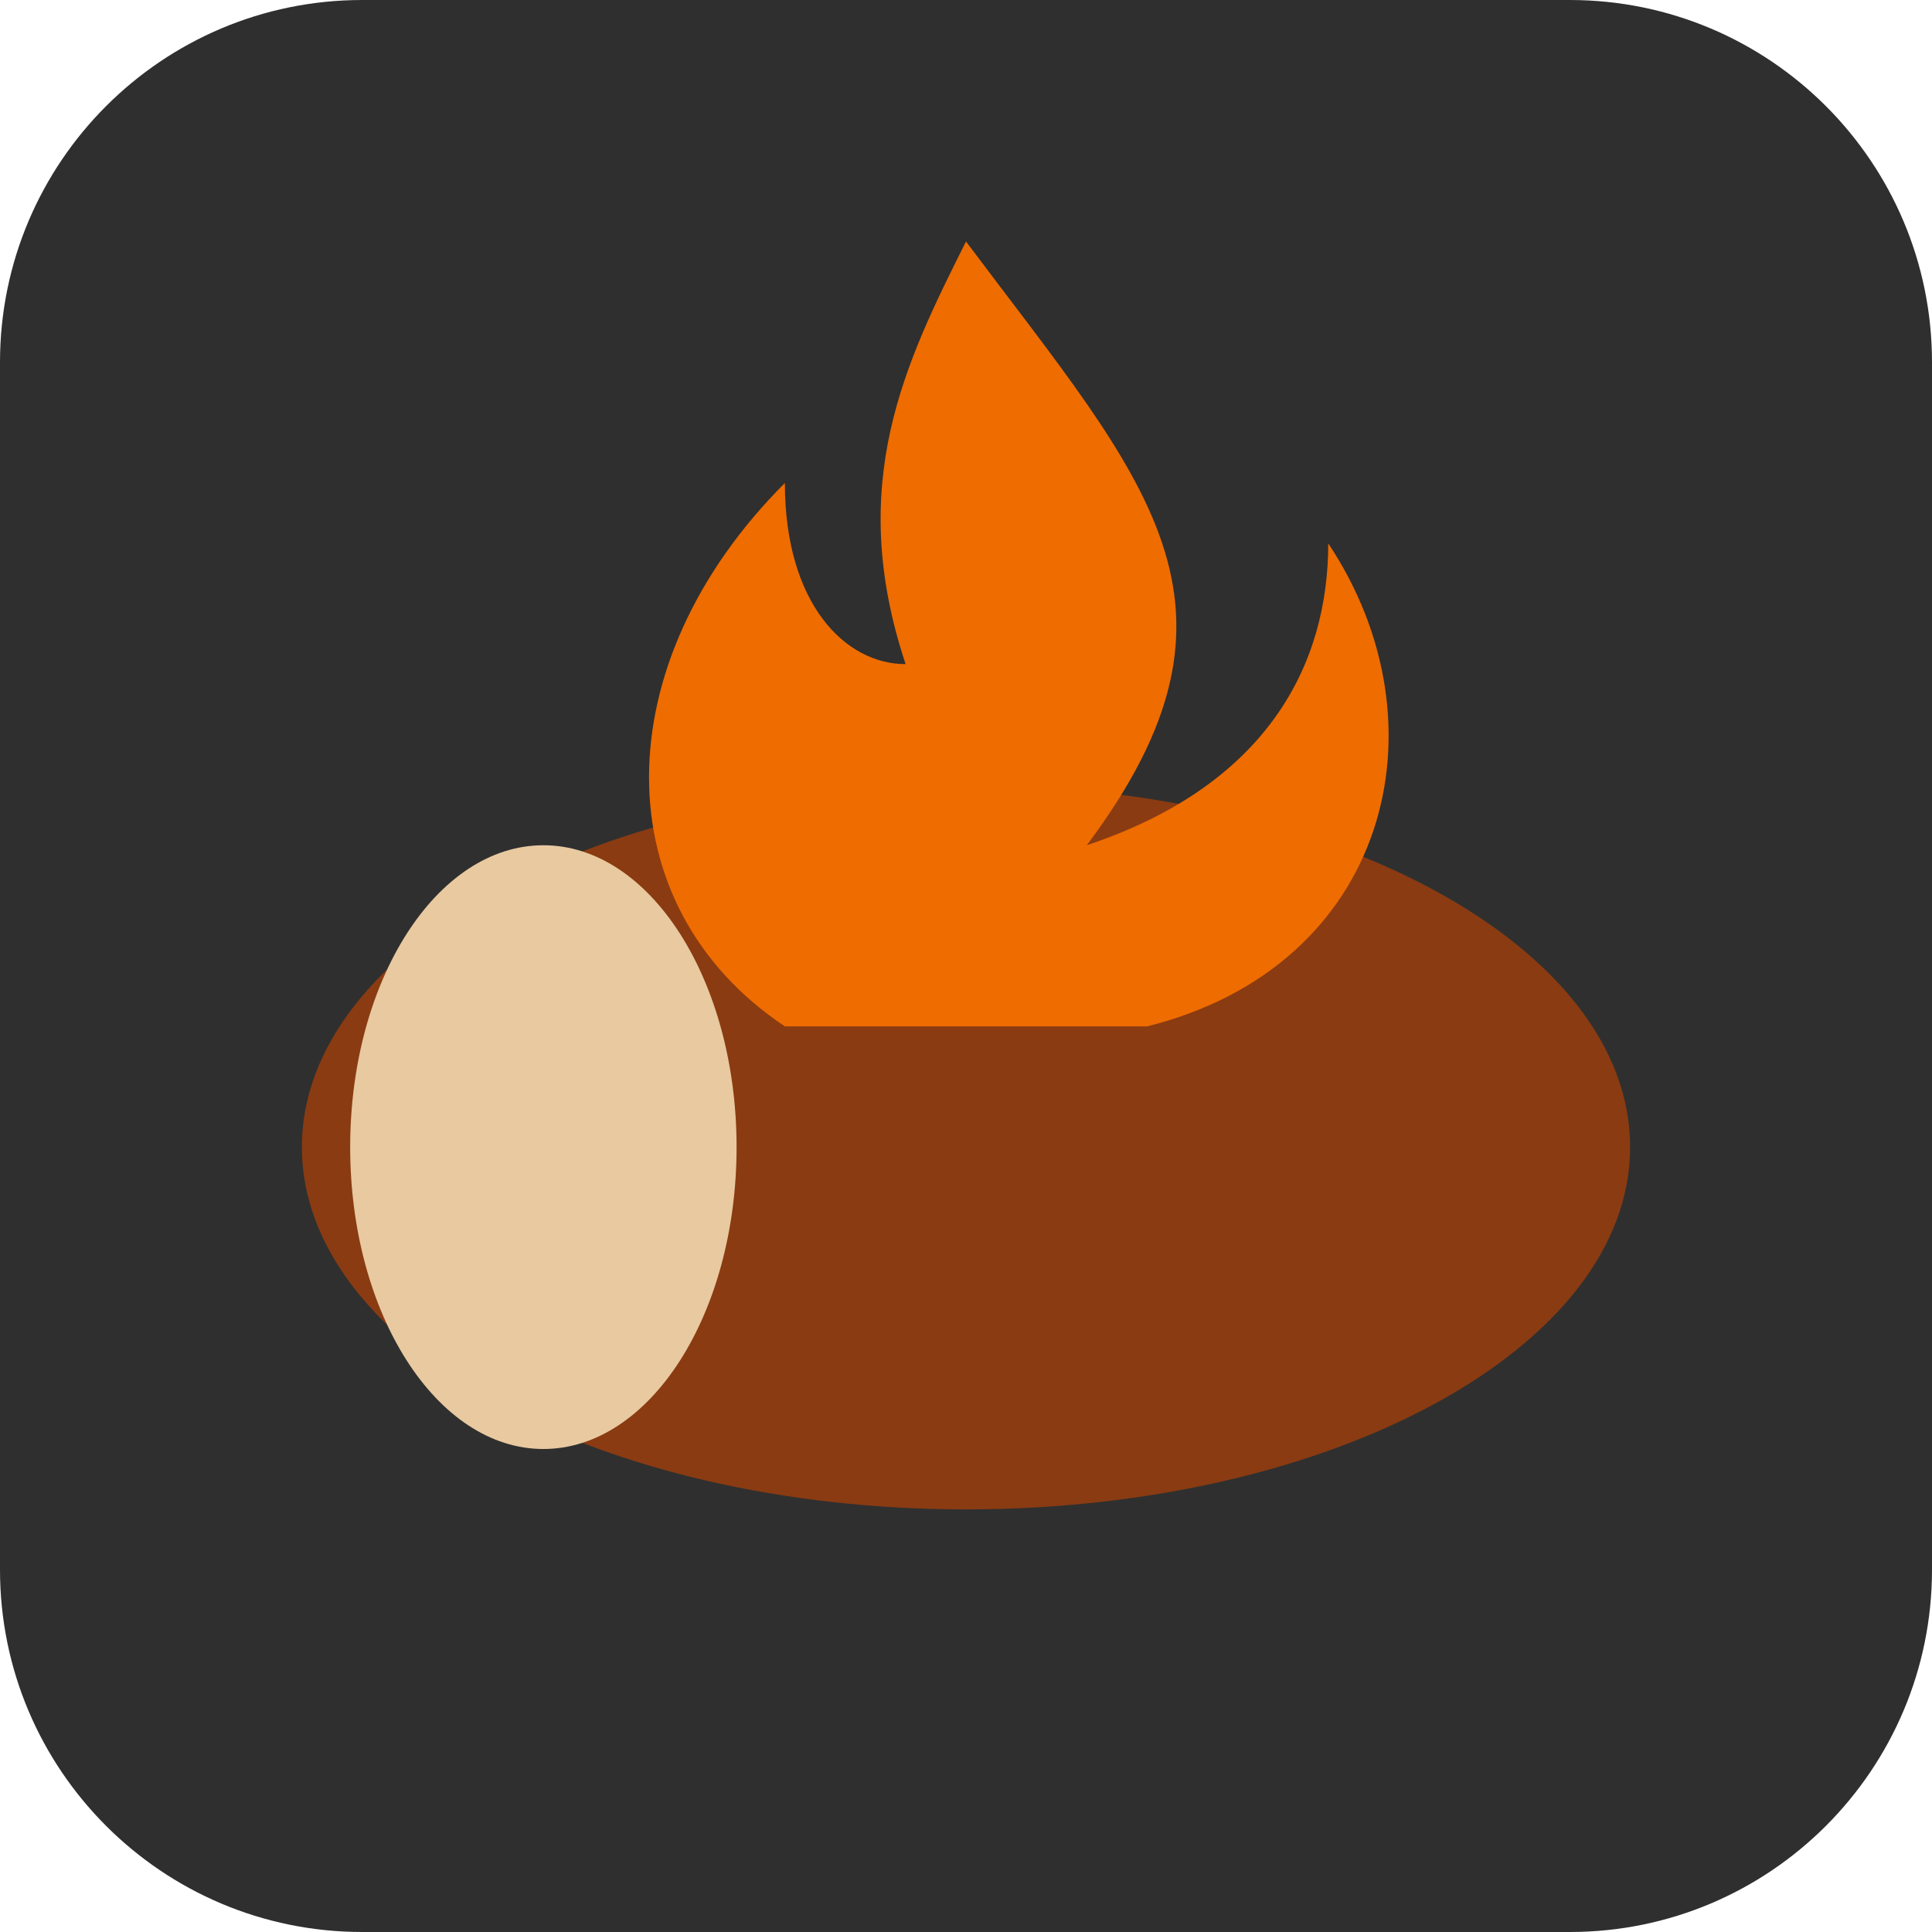
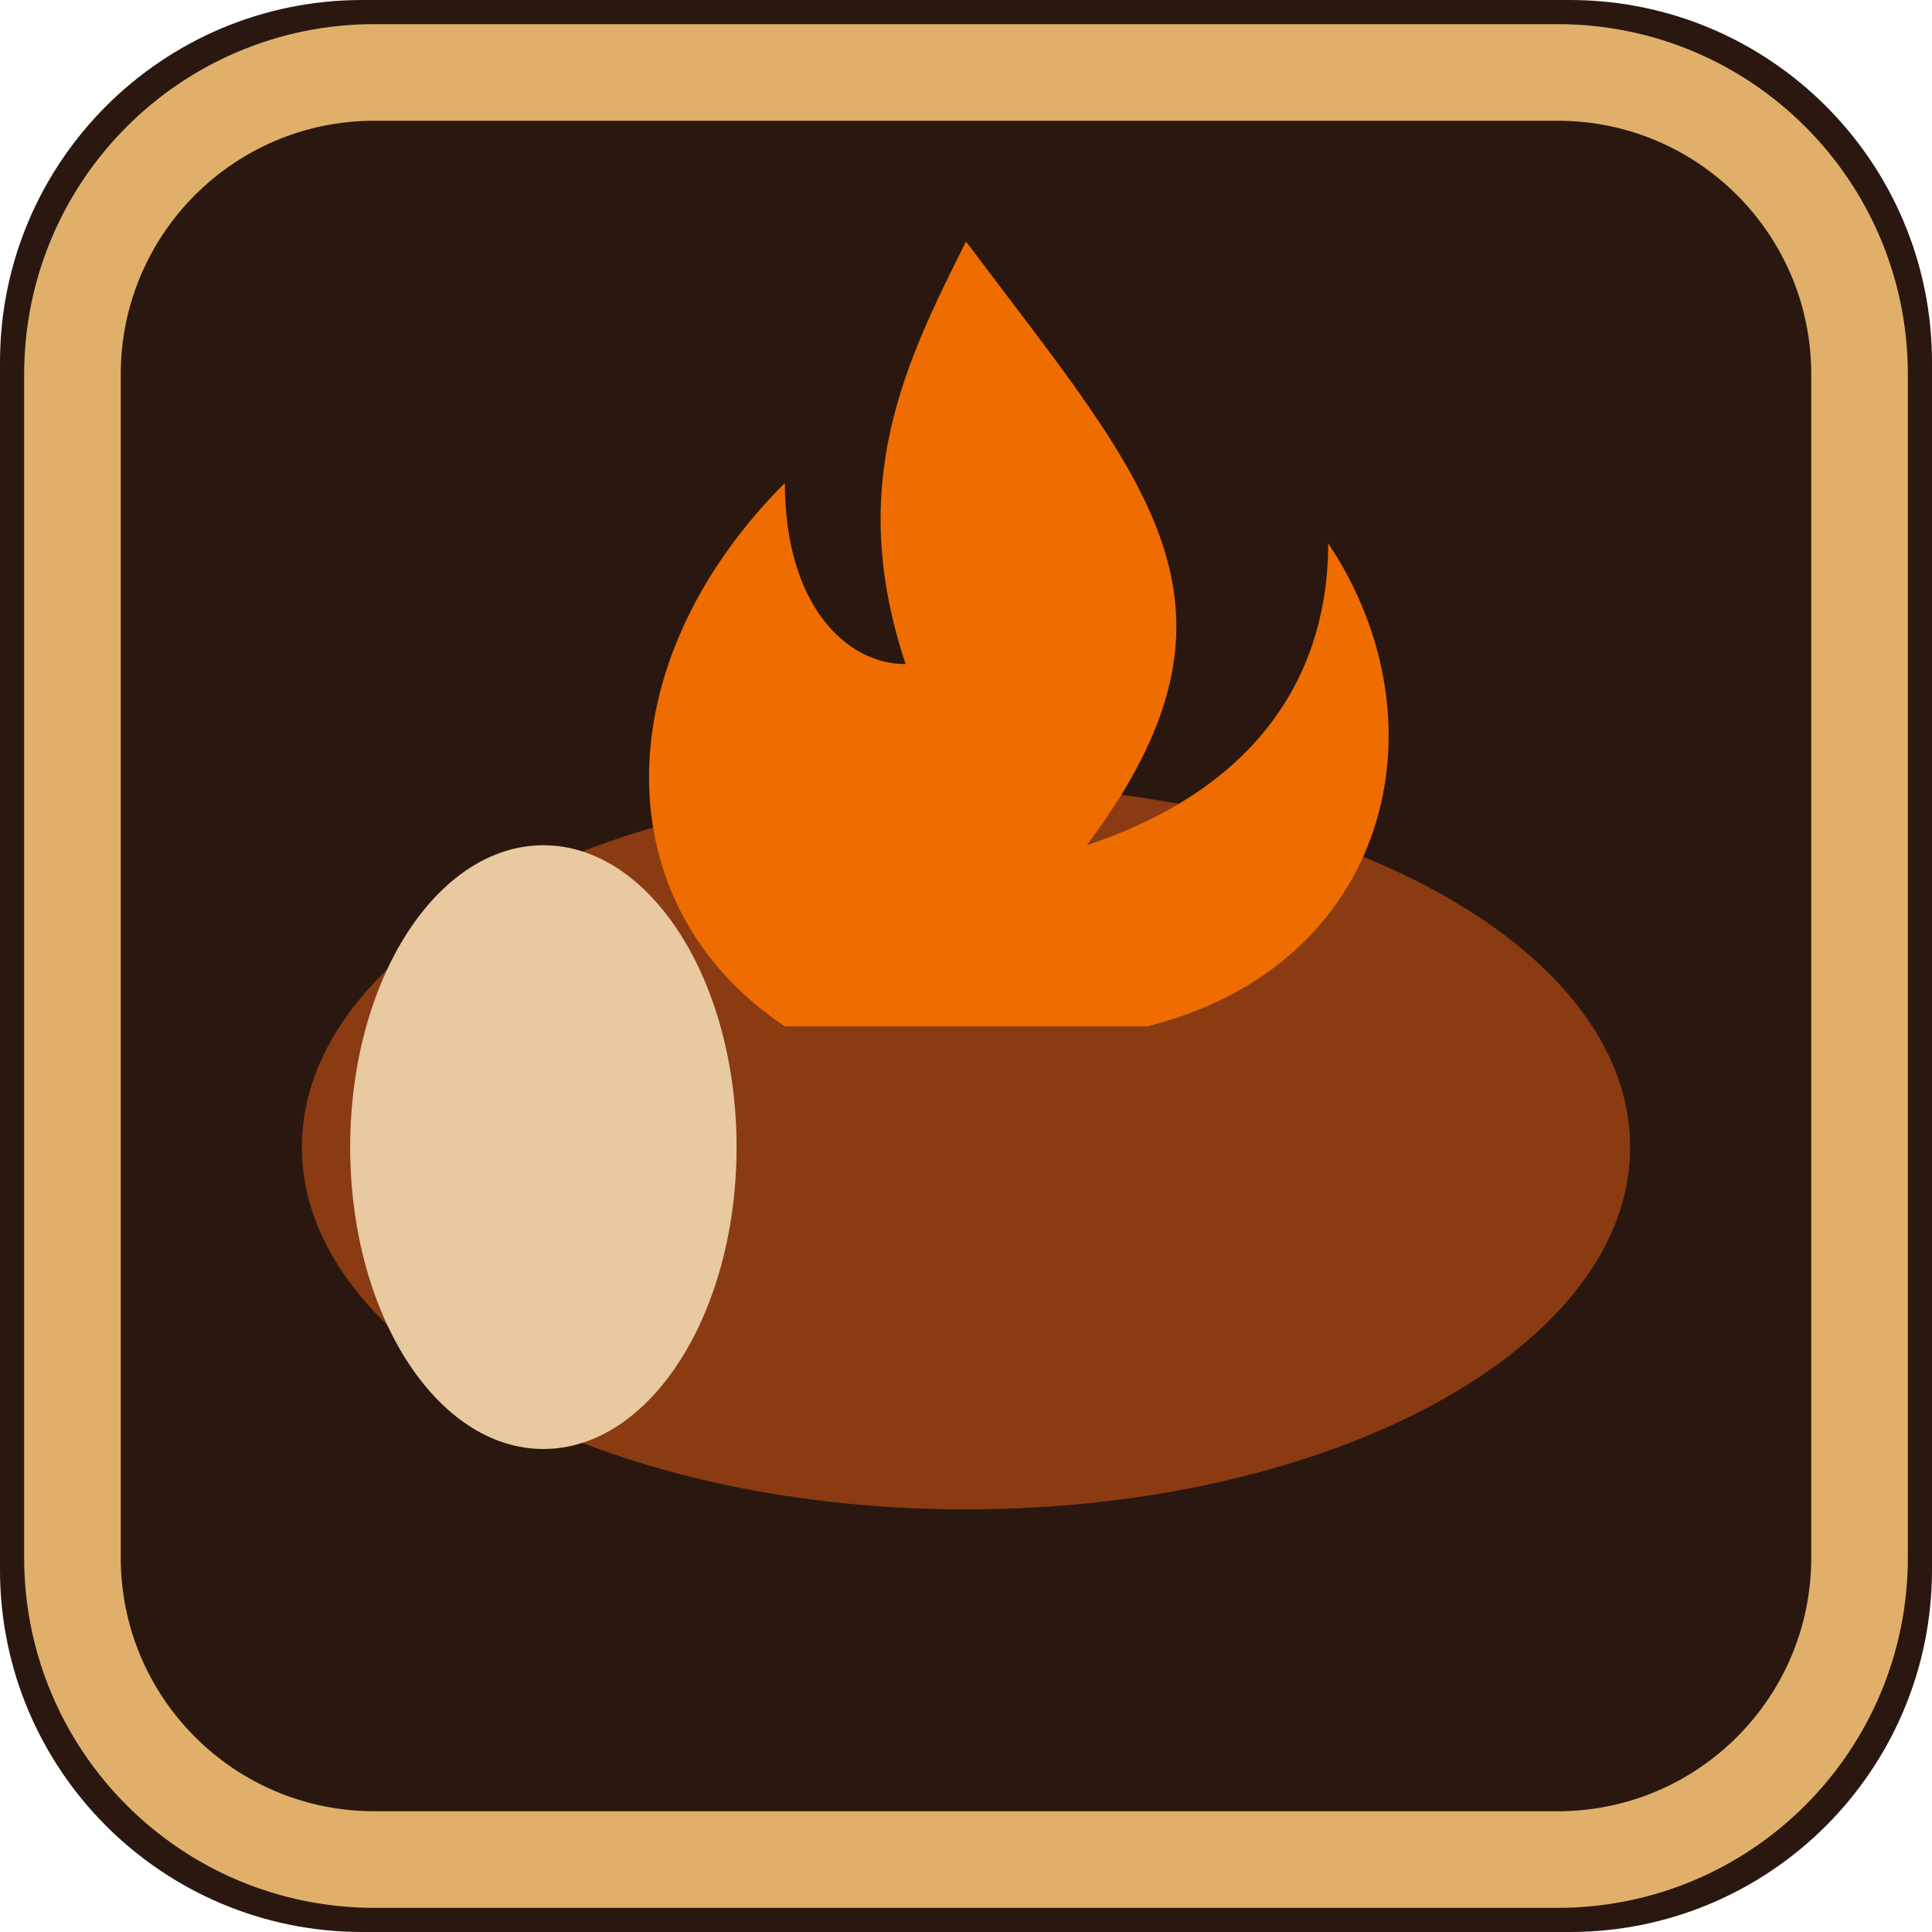
<svg xmlns="http://www.w3.org/2000/svg" viewBox="0 0 32 32">
-   <rect width="32" height="32" rx="6" fill="#2f2f2f" />
+   <rect width="32" height="32" rx="6" fill="#2A1810" />
+   <rect x="1.2" y="1.2" width="29.6" height="29.6" rx="5" fill="none" stroke="#E0B06A" stroke-width="1.6" />
  <ellipse cx="16" cy="19" rx="11" ry="6" fill="#8a3b12" />
  <ellipse cx="9" cy="19" rx="3.2" ry="5" fill="#e8c9a0" />
-   <path d="M16 4c3 4 5 6 2 10 3-1 4-3 4-5 2 3 1 7-3 8h-6c-3-2-3-6 0-9 0 2 1 3 2 3-1-3 0-5 1-7z" fill="#ef6c00" />
+   <path d="M16 4c3 4 5 6 2 10 3-1 4-3 4-5 2 3 1 7-3 8h-6c-3-2-3-6 0-9 0 2 1 3 2 3-1-3 0-5 1-7z" fill="#EF6C00" />
</svg>
